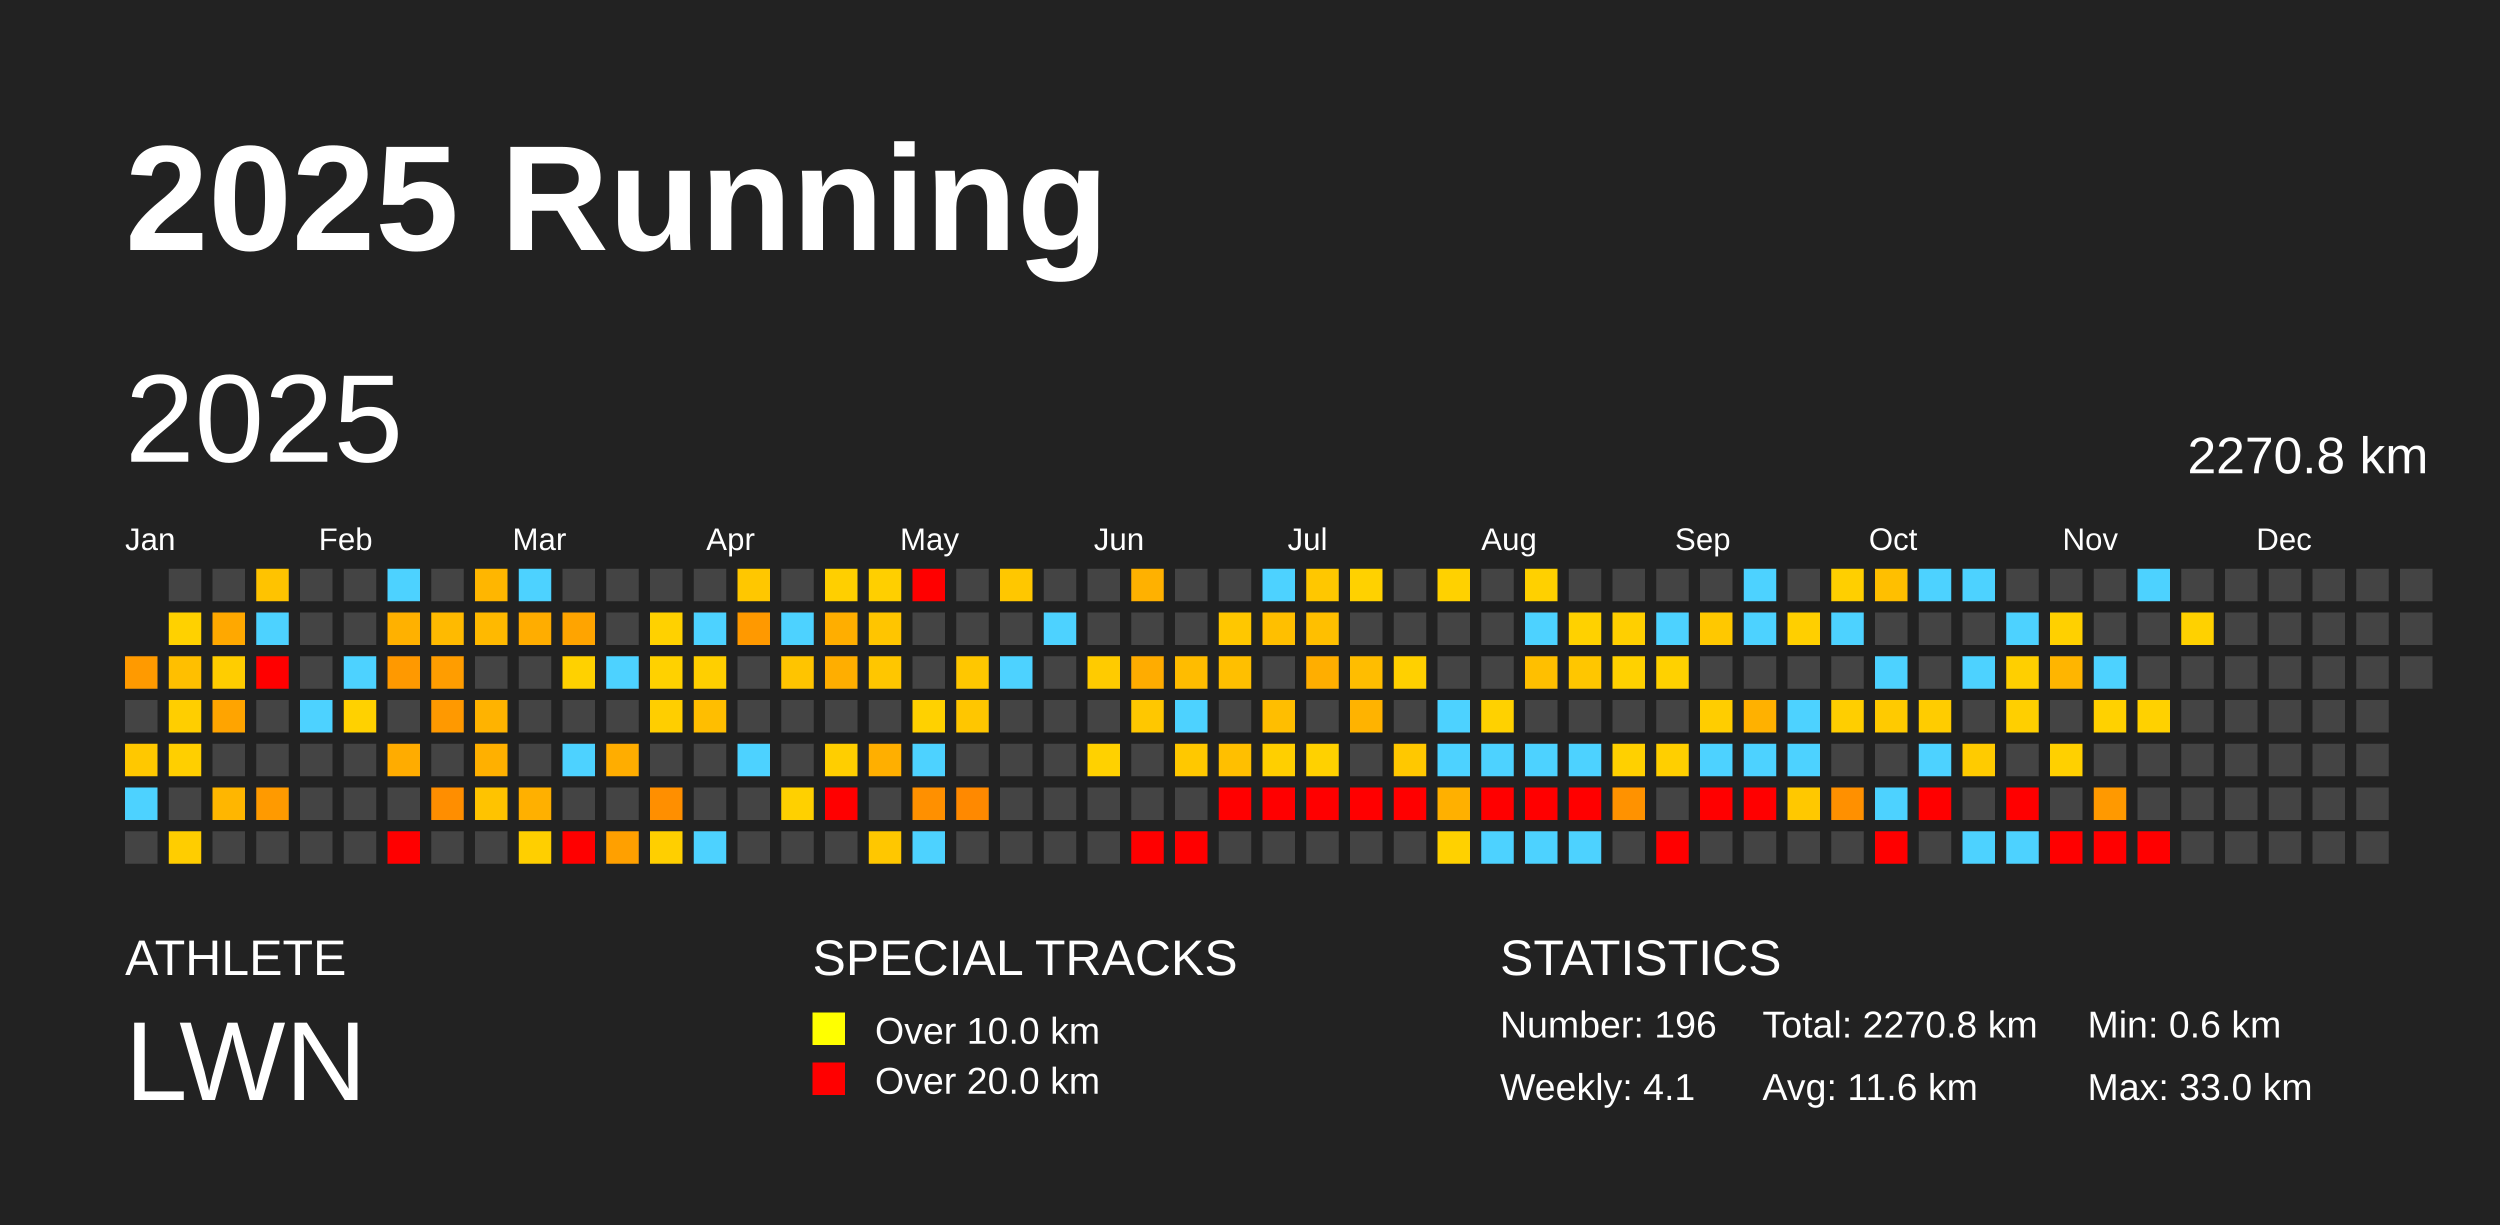
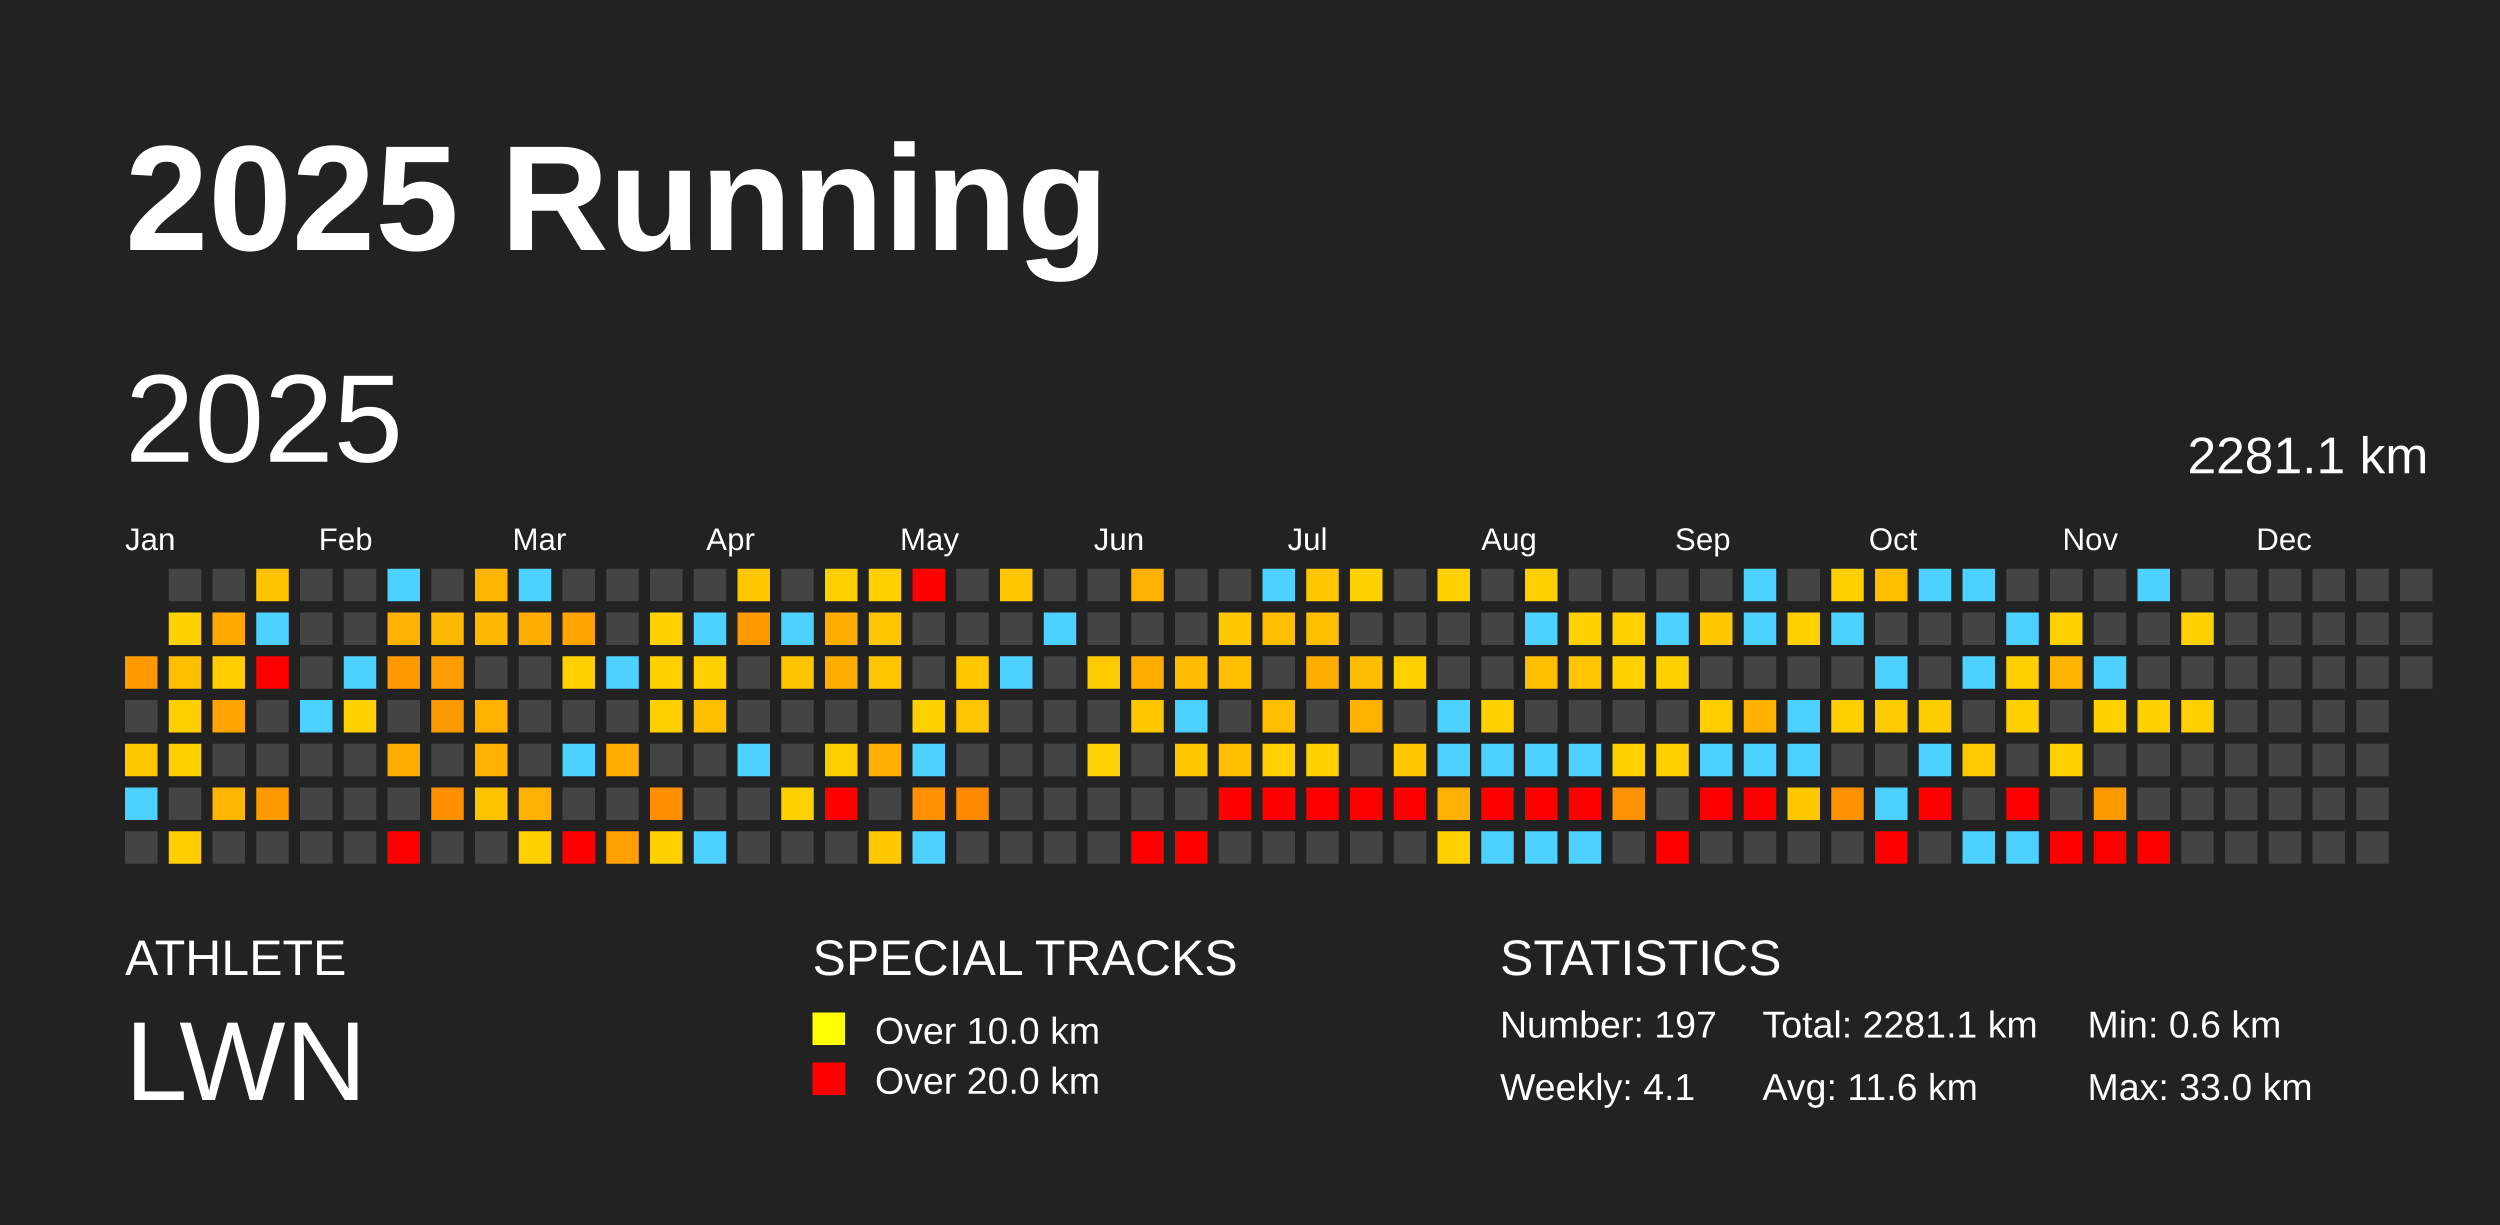
<svg xmlns="http://www.w3.org/2000/svg" baseProfile="full" height="98mm" version="1.1" viewBox="0,0,200,98" width="200mm">
  <defs />
  <rect fill="#222222" height="98" width="200" x="0" y="0" />
  <text fill="#FFFFFF" style="font-size:12px; font-family:Arial; font-weight:bold;" x="10" y="20">2025 Running</text>
  <text fill="#FFFFFF" style="font-size:4px; font-family:Arial" x="10" y="78">ATHLETE</text>
  <text fill="#FFFFFF" style="font-size:9px; font-family:Arial" x="10" y="88">LWN</text>
  <text fill="#FFFFFF" style="font-size:4px; font-family:Arial" x="65" y="78">SPECIAL TRACKS</text>
  <rect fill="yellow" height="2.6" width="2.6" x="65" y="81" />
  <text fill="#FFFFFF" style="font-size:3px; font-family:Arial" x="70" y="83.5">Over 10.0 km</text>
  <rect fill="red" height="2.6" width="2.6" x="65" y="85" />
  <text fill="#FFFFFF" style="font-size:3px; font-family:Arial" x="70" y="87.5">Over 20.0 km</text>
  <text fill="#FFFFFF" style="font-size:4px; font-family:Arial" x="120" y="78">STATISTICS</text>
-   <text fill="#FFFFFF" style="font-size:3px; font-family:Arial" x="120" y="83">Number: 196</text>
+   <text fill="#FFFFFF" style="font-size:3px; font-family:Arial" x="120" y="83">Number: 197</text>
  <text fill="#FFFFFF" style="font-size:3px; font-family:Arial" x="120" y="88">Weekly: 4.1</text>
-   <text fill="#FFFFFF" style="font-size:3px; font-family:Arial" x="141" y="83">Total: 2270.8 km</text>
+   <text fill="#FFFFFF" style="font-size:3px; font-family:Arial" x="141" y="83">Total: 2281.1 km</text>
  <text fill="#FFFFFF" style="font-size:3px; font-family:Arial" x="141" y="88">Avg: 11.6 km</text>
  <text fill="#FFFFFF" style="font-size:3px; font-family:Arial" x="167" y="83">Min: 0.6 km</text>
  <text fill="#FFFFFF" style="font-size:3px; font-family:Arial" x="167" y="88">Max: 33.0 km</text>
  <text dominant-baseline="hanging" fill="#FFFFFF" style="font-size:10.0px; font-family:Arial;" x="10" y="30">2025</text>
-   <text dominant-baseline="hanging" fill="#FFFFFF" style="font-size:4.125px; font-family:Arial;" x="175" y="35">2270.8 km</text>
+   <text dominant-baseline="hanging" fill="#FFFFFF" style="font-size:4.125px; font-family:Arial;" x="175" y="35">2281.1 km</text>
  <text fill="#FFFFFF" style="font-size:2.5px; font-family:Arial" x="10.0" y="44">Jan</text>
  <text fill="#FFFFFF" style="font-size:2.5px; font-family:Arial" x="25.5" y="44">Feb</text>
  <text fill="#FFFFFF" style="font-size:2.5px; font-family:Arial" x="41.0" y="44">Mar</text>
  <text fill="#FFFFFF" style="font-size:2.5px; font-family:Arial" x="56.5" y="44">Apr</text>
  <text fill="#FFFFFF" style="font-size:2.5px; font-family:Arial" x="72.0" y="44">May</text>
  <text fill="#FFFFFF" style="font-size:2.5px; font-family:Arial" x="87.5" y="44">Jun</text>
  <text fill="#FFFFFF" style="font-size:2.5px; font-family:Arial" x="103.0" y="44">Jul</text>
  <text fill="#FFFFFF" style="font-size:2.5px; font-family:Arial" x="118.5" y="44">Aug</text>
  <text fill="#FFFFFF" style="font-size:2.5px; font-family:Arial" x="134.0" y="44">Sep</text>
  <text fill="#FFFFFF" style="font-size:2.5px; font-family:Arial" x="149.5" y="44">Oct</text>
  <text fill="#FFFFFF" style="font-size:2.5px; font-family:Arial" x="165.0" y="44">Nov</text>
  <text fill="#FFFFFF" style="font-size:2.5px; font-family:Arial" x="180.5" y="44">Dec</text>
  <rect fill="#ff9a00" height="2.6" width="2.6" x="10.0" y="52.5" />
  <rect fill="#444444" height="2.6" width="2.6" x="10.0" y="56.0" />
  <rect fill="#ffc800" height="2.6" width="2.6" x="10.0" y="59.5" />
  <rect fill="#4dd2ff" height="2.6" width="2.6" x="10.0" y="63.0" />
  <rect fill="#444444" height="2.6" width="2.6" x="10.0" y="66.5" />
  <rect fill="#444444" height="2.6" width="2.6" x="13.5" y="45.5" />
  <rect fill="#ffd100" height="2.6" width="2.6" x="13.5" y="49.0" />
  <rect fill="#ffbf00" height="2.6" width="2.6" x="13.5" y="52.5" />
  <rect fill="#ffce00" height="2.6" width="2.6" x="13.5" y="56.0" />
  <rect fill="#ffcf00" height="2.6" width="2.6" x="13.5" y="59.5" />
  <rect fill="#444444" height="2.6" width="2.6" x="13.5" y="63.0" />
  <rect fill="#ffcd00" height="2.6" width="2.6" x="13.5" y="66.5" />
  <rect fill="#444444" height="2.6" width="2.6" x="17.0" y="45.5" />
  <rect fill="#ffa800" height="2.6" width="2.6" x="17.0" y="49.0" />
  <rect fill="#ffcd00" height="2.6" width="2.6" x="17.0" y="52.5" />
  <rect fill="#ffa400" height="2.6" width="2.6" x="17.0" y="56.0" />
  <rect fill="#444444" height="2.6" width="2.6" x="17.0" y="59.5" />
  <rect fill="#ffb600" height="2.6" width="2.6" x="17.0" y="63.0" />
  <rect fill="#444444" height="2.6" width="2.6" x="17.0" y="66.5" />
  <rect fill="#ffc300" height="2.6" width="2.6" x="20.5" y="45.5" />
  <rect fill="#4dd2ff" height="2.6" width="2.6" x="20.5" y="49.0" />
  <rect fill="red" height="2.6" width="2.6" x="20.5" y="52.5" />
  <rect fill="#444444" height="2.6" width="2.6" x="20.5" y="56.0" />
  <rect fill="#444444" height="2.6" width="2.6" x="20.5" y="59.5" />
  <rect fill="#ff9a00" height="2.6" width="2.6" x="20.5" y="63.0" />
  <rect fill="#444444" height="2.6" width="2.6" x="20.5" y="66.5" />
  <rect fill="#444444" height="2.6" width="2.6" x="24.0" y="45.5" />
  <rect fill="#444444" height="2.6" width="2.6" x="24.0" y="49.0" />
  <rect fill="#444444" height="2.6" width="2.6" x="24.0" y="52.5" />
  <rect fill="#4dd2ff" height="2.6" width="2.6" x="24.0" y="56.0" />
  <rect fill="#444444" height="2.6" width="2.6" x="24.0" y="59.5" />
  <rect fill="#444444" height="2.6" width="2.6" x="24.0" y="63.0" />
  <rect fill="#444444" height="2.6" width="2.6" x="24.0" y="66.5" />
  <rect fill="#444444" height="2.6" width="2.6" x="27.5" y="45.5" />
  <rect fill="#444444" height="2.6" width="2.6" x="27.5" y="49.0" />
  <rect fill="#4dd2ff" height="2.6" width="2.6" x="27.5" y="52.5" />
  <rect fill="#ffd100" height="2.6" width="2.6" x="27.5" y="56.0" />
  <rect fill="#444444" height="2.6" width="2.6" x="27.5" y="59.5" />
  <rect fill="#444444" height="2.6" width="2.6" x="27.5" y="63.0" />
  <rect fill="#444444" height="2.6" width="2.6" x="27.5" y="66.5" />
  <rect fill="#4dd2ff" height="2.6" width="2.6" x="31.0" y="45.5" />
  <rect fill="#ffb100" height="2.6" width="2.6" x="31.0" y="49.0" />
  <rect fill="#ff9900" height="2.6" width="2.6" x="31.0" y="52.5" />
  <rect fill="#444444" height="2.6" width="2.6" x="31.0" y="56.0" />
  <rect fill="#ffac00" height="2.6" width="2.6" x="31.0" y="59.5" />
  <rect fill="#444444" height="2.6" width="2.6" x="31.0" y="63.0" />
  <rect fill="red" height="2.6" width="2.6" x="31.0" y="66.5" />
  <rect fill="#444444" height="2.6" width="2.6" x="34.5" y="45.5" />
  <rect fill="#ffba00" height="2.6" width="2.6" x="34.5" y="49.0" />
  <rect fill="#ff9d00" height="2.6" width="2.6" x="34.5" y="52.5" />
  <rect fill="#ff9900" height="2.6" width="2.6" x="34.5" y="56.0" />
  <rect fill="#444444" height="2.6" width="2.6" x="34.5" y="59.5" />
  <rect fill="#ff8e00" height="2.6" width="2.6" x="34.5" y="63.0" />
  <rect fill="#444444" height="2.6" width="2.6" x="34.5" y="66.5" />
  <rect fill="#ffb600" height="2.6" width="2.6" x="38.0" y="45.5" />
  <rect fill="#ffb900" height="2.6" width="2.6" x="38.0" y="49.0" />
  <rect fill="#444444" height="2.6" width="2.6" x="38.0" y="52.5" />
  <rect fill="#ffb300" height="2.6" width="2.6" x="38.0" y="56.0" />
  <rect fill="#ffb000" height="2.6" width="2.6" x="38.0" y="59.5" />
  <rect fill="#ffc300" height="2.6" width="2.6" x="38.0" y="63.0" />
  <rect fill="#444444" height="2.6" width="2.6" x="38.0" y="66.5" />
  <rect fill="#4dd2ff" height="2.6" width="2.6" x="41.5" y="45.5" />
  <rect fill="#ffad00" height="2.6" width="2.6" x="41.5" y="49.0" />
  <rect fill="#444444" height="2.6" width="2.6" x="41.5" y="52.5" />
  <rect fill="#444444" height="2.6" width="2.6" x="41.5" y="56.0" />
  <rect fill="#444444" height="2.6" width="2.6" x="41.5" y="59.5" />
  <rect fill="#ffb000" height="2.6" width="2.6" x="41.5" y="63.0" />
  <rect fill="#ffcf00" height="2.6" width="2.6" x="41.5" y="66.5" />
  <rect fill="#444444" height="2.6" width="2.6" x="45.0" y="45.5" />
  <rect fill="#ffa400" height="2.6" width="2.6" x="45.0" y="49.0" />
  <rect fill="#ffd100" height="2.6" width="2.6" x="45.0" y="52.5" />
  <rect fill="#444444" height="2.6" width="2.6" x="45.0" y="56.0" />
  <rect fill="#4dd2ff" height="2.6" width="2.6" x="45.0" y="59.5" />
  <rect fill="#444444" height="2.6" width="2.6" x="45.0" y="63.0" />
  <rect fill="red" height="2.6" width="2.6" x="45.0" y="66.5" />
  <rect fill="#444444" height="2.6" width="2.6" x="48.5" y="45.5" />
  <rect fill="#444444" height="2.6" width="2.6" x="48.5" y="49.0" />
  <rect fill="#4dd2ff" height="2.6" width="2.6" x="48.5" y="52.5" />
  <rect fill="#444444" height="2.6" width="2.6" x="48.5" y="56.0" />
  <rect fill="#ffad00" height="2.6" width="2.6" x="48.5" y="59.5" />
  <rect fill="#444444" height="2.6" width="2.6" x="48.5" y="63.0" />
  <rect fill="#ffa000" height="2.6" width="2.6" x="48.5" y="66.5" />
  <rect fill="#444444" height="2.6" width="2.6" x="52.0" y="45.5" />
  <rect fill="#ffd100" height="2.6" width="2.6" x="52.0" y="49.0" />
  <rect fill="#ffd100" height="2.6" width="2.6" x="52.0" y="52.5" />
  <rect fill="#ffce00" height="2.6" width="2.6" x="52.0" y="56.0" />
  <rect fill="#444444" height="2.6" width="2.6" x="52.0" y="59.5" />
  <rect fill="#ff8f00" height="2.6" width="2.6" x="52.0" y="63.0" />
  <rect fill="#ffcf00" height="2.6" width="2.6" x="52.0" y="66.5" />
  <rect fill="#444444" height="2.6" width="2.6" x="55.5" y="45.5" />
  <rect fill="#4dd2ff" height="2.6" width="2.6" x="55.5" y="49.0" />
  <rect fill="#ffcf00" height="2.6" width="2.6" x="55.5" y="52.5" />
  <rect fill="#ffbe00" height="2.6" width="2.6" x="55.5" y="56.0" />
  <rect fill="#444444" height="2.6" width="2.6" x="55.5" y="59.5" />
  <rect fill="#444444" height="2.6" width="2.6" x="55.5" y="63.0" />
  <rect fill="#4dd2ff" height="2.6" width="2.6" x="55.5" y="66.5" />
  <rect fill="#ffc700" height="2.6" width="2.6" x="59.0" y="45.5" />
  <rect fill="#ff9900" height="2.6" width="2.6" x="59.0" y="49.0" />
  <rect fill="#444444" height="2.6" width="2.6" x="59.0" y="52.5" />
  <rect fill="#444444" height="2.6" width="2.6" x="59.0" y="56.0" />
  <rect fill="#4dd2ff" height="2.6" width="2.6" x="59.0" y="59.5" />
  <rect fill="#444444" height="2.6" width="2.6" x="59.0" y="63.0" />
  <rect fill="#444444" height="2.6" width="2.6" x="59.0" y="66.5" />
  <rect fill="#444444" height="2.6" width="2.6" x="62.5" y="45.5" />
  <rect fill="#4dd2ff" height="2.6" width="2.6" x="62.5" y="49.0" />
  <rect fill="#ffc400" height="2.6" width="2.6" x="62.5" y="52.5" />
  <rect fill="#444444" height="2.6" width="2.6" x="62.5" y="56.0" />
  <rect fill="#444444" height="2.6" width="2.6" x="62.5" y="59.5" />
  <rect fill="#ffd000" height="2.6" width="2.6" x="62.5" y="63.0" />
  <rect fill="#444444" height="2.6" width="2.6" x="62.5" y="66.5" />
  <rect fill="#ffcf00" height="2.6" width="2.6" x="66.0" y="45.5" />
  <rect fill="#ffae00" height="2.6" width="2.6" x="66.0" y="49.0" />
  <rect fill="#ffae00" height="2.6" width="2.6" x="66.0" y="52.5" />
  <rect fill="#444444" height="2.6" width="2.6" x="66.0" y="56.0" />
  <rect fill="#ffce00" height="2.6" width="2.6" x="66.0" y="59.5" />
  <rect fill="red" height="2.6" width="2.6" x="66.0" y="63.0" />
  <rect fill="#444444" height="2.6" width="2.6" x="66.0" y="66.5" />
  <rect fill="#ffcf00" height="2.6" width="2.6" x="69.5" y="45.5" />
  <rect fill="#ffc500" height="2.6" width="2.6" x="69.5" y="49.0" />
  <rect fill="#ffc600" height="2.6" width="2.6" x="69.5" y="52.5" />
  <rect fill="#444444" height="2.6" width="2.6" x="69.5" y="56.0" />
  <rect fill="#ffaf00" height="2.6" width="2.6" x="69.5" y="59.5" />
  <rect fill="#444444" height="2.6" width="2.6" x="69.5" y="63.0" />
  <rect fill="#ffc700" height="2.6" width="2.6" x="69.5" y="66.5" />
  <rect fill="red" height="2.6" width="2.6" x="73.0" y="45.5" />
  <rect fill="#444444" height="2.6" width="2.6" x="73.0" y="49.0" />
  <rect fill="#444444" height="2.6" width="2.6" x="73.0" y="52.5" />
  <rect fill="#ffd100" height="2.6" width="2.6" x="73.0" y="56.0" />
  <rect fill="#4dd2ff" height="2.6" width="2.6" x="73.0" y="59.5" />
  <rect fill="#ff9000" height="2.6" width="2.6" x="73.0" y="63.0" />
  <rect fill="#4dd2ff" height="2.6" width="2.6" x="73.0" y="66.5" />
  <rect fill="#444444" height="2.6" width="2.6" x="76.5" y="45.5" />
  <rect fill="#444444" height="2.6" width="2.6" x="76.5" y="49.0" />
  <rect fill="#ffc700" height="2.6" width="2.6" x="76.5" y="52.5" />
  <rect fill="#ffc600" height="2.6" width="2.6" x="76.5" y="56.0" />
  <rect fill="#444444" height="2.6" width="2.6" x="76.5" y="59.5" />
  <rect fill="#ff8900" height="2.6" width="2.6" x="76.5" y="63.0" />
  <rect fill="#444444" height="2.6" width="2.6" x="76.5" y="66.5" />
  <rect fill="#ffc700" height="2.6" width="2.6" x="80.0" y="45.5" />
  <rect fill="#444444" height="2.6" width="2.6" x="80.0" y="49.0" />
  <rect fill="#4dd2ff" height="2.6" width="2.6" x="80.0" y="52.5" />
  <rect fill="#444444" height="2.6" width="2.6" x="80.0" y="56.0" />
  <rect fill="#444444" height="2.6" width="2.6" x="80.0" y="59.5" />
  <rect fill="#444444" height="2.6" width="2.6" x="80.0" y="63.0" />
  <rect fill="#444444" height="2.6" width="2.6" x="80.0" y="66.5" />
  <rect fill="#444444" height="2.6" width="2.6" x="83.5" y="45.5" />
  <rect fill="#4dd2ff" height="2.6" width="2.6" x="83.5" y="49.0" />
  <rect fill="#444444" height="2.6" width="2.6" x="83.5" y="52.5" />
  <rect fill="#444444" height="2.6" width="2.6" x="83.5" y="56.0" />
  <rect fill="#444444" height="2.6" width="2.6" x="83.5" y="59.5" />
  <rect fill="#444444" height="2.6" width="2.6" x="83.5" y="63.0" />
  <rect fill="#444444" height="2.6" width="2.6" x="83.5" y="66.5" />
  <rect fill="#444444" height="2.6" width="2.6" x="87.0" y="45.5" />
  <rect fill="#444444" height="2.6" width="2.6" x="87.0" y="49.0" />
  <rect fill="#ffcb00" height="2.6" width="2.6" x="87.0" y="52.5" />
  <rect fill="#444444" height="2.6" width="2.6" x="87.0" y="56.0" />
  <rect fill="#ffd100" height="2.6" width="2.6" x="87.0" y="59.5" />
  <rect fill="#444444" height="2.6" width="2.6" x="87.0" y="63.0" />
  <rect fill="#444444" height="2.6" width="2.6" x="87.0" y="66.5" />
  <rect fill="#ffb100" height="2.6" width="2.6" x="90.5" y="45.5" />
  <rect fill="#444444" height="2.6" width="2.6" x="90.5" y="49.0" />
  <rect fill="#ffac00" height="2.6" width="2.6" x="90.5" y="52.5" />
  <rect fill="#ffc700" height="2.6" width="2.6" x="90.5" y="56.0" />
  <rect fill="#444444" height="2.6" width="2.6" x="90.5" y="59.5" />
  <rect fill="#444444" height="2.6" width="2.6" x="90.5" y="63.0" />
  <rect fill="red" height="2.6" width="2.6" x="90.5" y="66.5" />
  <rect fill="#444444" height="2.6" width="2.6" x="94.0" y="45.5" />
  <rect fill="#444444" height="2.6" width="2.6" x="94.0" y="49.0" />
  <rect fill="#ffbc00" height="2.6" width="2.6" x="94.0" y="52.5" />
  <rect fill="#4dd2ff" height="2.6" width="2.6" x="94.0" y="56.0" />
  <rect fill="#ffc800" height="2.6" width="2.6" x="94.0" y="59.5" />
  <rect fill="#444444" height="2.6" width="2.6" x="94.0" y="63.0" />
  <rect fill="red" height="2.6" width="2.6" x="94.0" y="66.5" />
  <rect fill="#444444" height="2.6" width="2.6" x="97.5" y="45.5" />
  <rect fill="#ffc700" height="2.6" width="2.6" x="97.5" y="49.0" />
  <rect fill="#ffbf00" height="2.6" width="2.6" x="97.5" y="52.5" />
  <rect fill="#444444" height="2.6" width="2.6" x="97.5" y="56.0" />
  <rect fill="#ffbf00" height="2.6" width="2.6" x="97.5" y="59.5" />
  <rect fill="red" height="2.6" width="2.6" x="97.5" y="63.0" />
  <rect fill="#444444" height="2.6" width="2.6" x="97.5" y="66.5" />
  <rect fill="#4dd2ff" height="2.6" width="2.6" x="101.0" y="45.5" />
  <rect fill="#ffbf00" height="2.6" width="2.6" x="101.0" y="49.0" />
  <rect fill="#444444" height="2.6" width="2.6" x="101.0" y="52.5" />
  <rect fill="#ffbe00" height="2.6" width="2.6" x="101.0" y="56.0" />
  <rect fill="#ffcf00" height="2.6" width="2.6" x="101.0" y="59.5" />
  <rect fill="red" height="2.6" width="2.6" x="101.0" y="63.0" />
  <rect fill="#444444" height="2.6" width="2.6" x="101.0" y="66.5" />
  <rect fill="#ffc700" height="2.6" width="2.6" x="104.5" y="45.5" />
  <rect fill="#ffbf00" height="2.6" width="2.6" x="104.5" y="49.0" />
  <rect fill="#ffae00" height="2.6" width="2.6" x="104.5" y="52.5" />
  <rect fill="#444444" height="2.6" width="2.6" x="104.5" y="56.0" />
  <rect fill="#ffd100" height="2.6" width="2.6" x="104.5" y="59.5" />
  <rect fill="red" height="2.6" width="2.6" x="104.5" y="63.0" />
  <rect fill="#444444" height="2.6" width="2.6" x="104.5" y="66.5" />
  <rect fill="#ffd100" height="2.6" width="2.6" x="108.0" y="45.5" />
  <rect fill="#444444" height="2.6" width="2.6" x="108.0" y="49.0" />
  <rect fill="#ffbd00" height="2.6" width="2.6" x="108.0" y="52.5" />
  <rect fill="#ffb300" height="2.6" width="2.6" x="108.0" y="56.0" />
  <rect fill="#444444" height="2.6" width="2.6" x="108.0" y="59.5" />
  <rect fill="red" height="2.6" width="2.6" x="108.0" y="63.0" />
  <rect fill="#444444" height="2.6" width="2.6" x="108.0" y="66.5" />
  <rect fill="#444444" height="2.6" width="2.6" x="111.5" y="45.5" />
  <rect fill="#444444" height="2.6" width="2.6" x="111.5" y="49.0" />
  <rect fill="#ffd000" height="2.6" width="2.6" x="111.5" y="52.5" />
  <rect fill="#444444" height="2.6" width="2.6" x="111.5" y="56.0" />
  <rect fill="#ffc800" height="2.6" width="2.6" x="111.5" y="59.5" />
  <rect fill="red" height="2.6" width="2.6" x="111.5" y="63.0" />
  <rect fill="#444444" height="2.6" width="2.6" x="111.5" y="66.5" />
  <rect fill="#ffd100" height="2.6" width="2.6" x="115.0" y="45.5" />
  <rect fill="#444444" height="2.6" width="2.6" x="115.0" y="49.0" />
  <rect fill="#444444" height="2.6" width="2.6" x="115.0" y="52.5" />
  <rect fill="#4dd2ff" height="2.6" width="2.6" x="115.0" y="56.0" />
  <rect fill="#4dd2ff" height="2.6" width="2.6" x="115.0" y="59.5" />
  <rect fill="#ffb000" height="2.6" width="2.6" x="115.0" y="63.0" />
  <rect fill="#ffd100" height="2.6" width="2.6" x="115.0" y="66.5" />
  <rect fill="#444444" height="2.6" width="2.6" x="118.5" y="45.5" />
  <rect fill="#444444" height="2.6" width="2.6" x="118.5" y="49.0" />
  <rect fill="#444444" height="2.6" width="2.6" x="118.5" y="52.5" />
  <rect fill="#ffd100" height="2.6" width="2.6" x="118.5" y="56.0" />
  <rect fill="#4dd2ff" height="2.6" width="2.6" x="118.5" y="59.5" />
  <rect fill="red" height="2.6" width="2.6" x="118.5" y="63.0" />
  <rect fill="#4dd2ff" height="2.6" width="2.6" x="118.5" y="66.5" />
  <rect fill="#ffd000" height="2.6" width="2.6" x="122.0" y="45.5" />
  <rect fill="#4dd2ff" height="2.6" width="2.6" x="122.0" y="49.0" />
  <rect fill="#ffbf00" height="2.6" width="2.6" x="122.0" y="52.5" />
  <rect fill="#444444" height="2.6" width="2.6" x="122.0" y="56.0" />
  <rect fill="#4dd2ff" height="2.6" width="2.6" x="122.0" y="59.5" />
  <rect fill="red" height="2.6" width="2.6" x="122.0" y="63.0" />
  <rect fill="#4dd2ff" height="2.6" width="2.6" x="122.0" y="66.5" />
  <rect fill="#444444" height="2.6" width="2.6" x="125.5" y="45.5" />
  <rect fill="#ffd100" height="2.6" width="2.6" x="125.5" y="49.0" />
  <rect fill="#ffc600" height="2.6" width="2.6" x="125.5" y="52.5" />
  <rect fill="#444444" height="2.6" width="2.6" x="125.5" y="56.0" />
  <rect fill="#4dd2ff" height="2.6" width="2.6" x="125.5" y="59.5" />
  <rect fill="red" height="2.6" width="2.6" x="125.5" y="63.0" />
  <rect fill="#4dd2ff" height="2.6" width="2.6" x="125.5" y="66.5" />
  <rect fill="#444444" height="2.6" width="2.6" x="129.0" y="45.5" />
  <rect fill="#ffcf00" height="2.6" width="2.6" x="129.0" y="49.0" />
  <rect fill="#ffd100" height="2.6" width="2.6" x="129.0" y="52.5" />
  <rect fill="#444444" height="2.6" width="2.6" x="129.0" y="56.0" />
  <rect fill="#ffd000" height="2.6" width="2.6" x="129.0" y="59.5" />
  <rect fill="#ff9200" height="2.6" width="2.6" x="129.0" y="63.0" />
  <rect fill="#444444" height="2.6" width="2.6" x="129.0" y="66.5" />
  <rect fill="#444444" height="2.6" width="2.6" x="132.5" y="45.5" />
  <rect fill="#4dd2ff" height="2.6" width="2.6" x="132.5" y="49.0" />
  <rect fill="#ffd100" height="2.6" width="2.6" x="132.5" y="52.5" />
  <rect fill="#444444" height="2.6" width="2.6" x="132.5" y="56.0" />
  <rect fill="#ffcf00" height="2.6" width="2.6" x="132.5" y="59.5" />
  <rect fill="#444444" height="2.6" width="2.6" x="132.5" y="63.0" />
  <rect fill="red" height="2.6" width="2.6" x="132.5" y="66.5" />
  <rect fill="#444444" height="2.6" width="2.6" x="136.0" y="45.5" />
  <rect fill="#ffc800" height="2.6" width="2.6" x="136.0" y="49.0" />
  <rect fill="#444444" height="2.6" width="2.6" x="136.0" y="52.5" />
  <rect fill="#ffcd00" height="2.6" width="2.6" x="136.0" y="56.0" />
  <rect fill="#4dd2ff" height="2.6" width="2.6" x="136.0" y="59.5" />
  <rect fill="red" height="2.6" width="2.6" x="136.0" y="63.0" />
  <rect fill="#444444" height="2.6" width="2.6" x="136.0" y="66.5" />
  <rect fill="#4dd2ff" height="2.6" width="2.6" x="139.5" y="45.5" />
  <rect fill="#4dd2ff" height="2.6" width="2.6" x="139.5" y="49.0" />
  <rect fill="#444444" height="2.6" width="2.6" x="139.5" y="52.5" />
  <rect fill="#ffb100" height="2.6" width="2.6" x="139.5" y="56.0" />
  <rect fill="#4dd2ff" height="2.6" width="2.6" x="139.5" y="59.5" />
  <rect fill="red" height="2.6" width="2.6" x="139.5" y="63.0" />
  <rect fill="#444444" height="2.6" width="2.6" x="139.5" y="66.5" />
  <rect fill="#444444" height="2.6" width="2.6" x="143.0" y="45.5" />
  <rect fill="#ffcf00" height="2.6" width="2.6" x="143.0" y="49.0" />
  <rect fill="#444444" height="2.6" width="2.6" x="143.0" y="52.5" />
  <rect fill="#4dd2ff" height="2.6" width="2.6" x="143.0" y="56.0" />
  <rect fill="#4dd2ff" height="2.6" width="2.6" x="143.0" y="59.5" />
  <rect fill="#ffc800" height="2.6" width="2.6" x="143.0" y="63.0" />
  <rect fill="#444444" height="2.6" width="2.6" x="143.0" y="66.5" />
  <rect fill="#ffcf00" height="2.6" width="2.6" x="146.5" y="45.5" />
  <rect fill="#4dd2ff" height="2.6" width="2.6" x="146.5" y="49.0" />
  <rect fill="#444444" height="2.6" width="2.6" x="146.5" y="52.5" />
  <rect fill="#ffce00" height="2.6" width="2.6" x="146.5" y="56.0" />
  <rect fill="#444444" height="2.6" width="2.6" x="146.5" y="59.5" />
  <rect fill="#ff9000" height="2.6" width="2.6" x="146.5" y="63.0" />
  <rect fill="#444444" height="2.6" width="2.6" x="146.5" y="66.5" />
  <rect fill="#ffbf00" height="2.6" width="2.6" x="150.0" y="45.5" />
  <rect fill="#444444" height="2.6" width="2.6" x="150.0" y="49.0" />
  <rect fill="#4dd2ff" height="2.6" width="2.6" x="150.0" y="52.5" />
  <rect fill="#ffca00" height="2.6" width="2.6" x="150.0" y="56.0" />
  <rect fill="#444444" height="2.6" width="2.6" x="150.0" y="59.5" />
  <rect fill="#4dd2ff" height="2.6" width="2.6" x="150.0" y="63.0" />
  <rect fill="red" height="2.6" width="2.6" x="150.0" y="66.5" />
  <rect fill="#4dd2ff" height="2.6" width="2.6" x="153.5" y="45.5" />
  <rect fill="#444444" height="2.6" width="2.6" x="153.5" y="49.0" />
  <rect fill="#444444" height="2.6" width="2.6" x="153.5" y="52.5" />
  <rect fill="#ffcc00" height="2.6" width="2.6" x="153.5" y="56.0" />
  <rect fill="#4dd2ff" height="2.6" width="2.6" x="153.5" y="59.5" />
  <rect fill="red" height="2.6" width="2.6" x="153.5" y="63.0" />
  <rect fill="#444444" height="2.6" width="2.6" x="153.5" y="66.5" />
  <rect fill="#4dd2ff" height="2.6" width="2.6" x="157.0" y="45.5" />
  <rect fill="#444444" height="2.6" width="2.6" x="157.0" y="49.0" />
  <rect fill="#4dd2ff" height="2.6" width="2.6" x="157.0" y="52.5" />
  <rect fill="#444444" height="2.6" width="2.6" x="157.0" y="56.0" />
  <rect fill="#ffcb00" height="2.6" width="2.6" x="157.0" y="59.5" />
  <rect fill="#444444" height="2.6" width="2.6" x="157.0" y="63.0" />
  <rect fill="#4dd2ff" height="2.6" width="2.6" x="157.0" y="66.5" />
  <rect fill="#444444" height="2.6" width="2.6" x="160.5" y="45.5" />
  <rect fill="#4dd2ff" height="2.6" width="2.6" x="160.5" y="49.0" />
  <rect fill="#ffcf00" height="2.6" width="2.6" x="160.5" y="52.5" />
  <rect fill="#ffcf00" height="2.6" width="2.6" x="160.5" y="56.0" />
  <rect fill="#444444" height="2.6" width="2.6" x="160.5" y="59.5" />
  <rect fill="red" height="2.6" width="2.6" x="160.5" y="63.0" />
  <rect fill="#4dd2ff" height="2.6" width="2.6" x="160.5" y="66.5" />
  <rect fill="#444444" height="2.6" width="2.6" x="164.0" y="45.5" />
  <rect fill="#ffd000" height="2.6" width="2.6" x="164.0" y="49.0" />
  <rect fill="#ffb500" height="2.6" width="2.6" x="164.0" y="52.5" />
  <rect fill="#444444" height="2.6" width="2.6" x="164.0" y="56.0" />
  <rect fill="#ffd000" height="2.6" width="2.6" x="164.0" y="59.5" />
  <rect fill="#444444" height="2.6" width="2.6" x="164.0" y="63.0" />
  <rect fill="red" height="2.6" width="2.6" x="164.0" y="66.5" />
  <rect fill="#444444" height="2.6" width="2.6" x="167.5" y="45.5" />
  <rect fill="#444444" height="2.6" width="2.6" x="167.5" y="49.0" />
  <rect fill="#4dd2ff" height="2.6" width="2.6" x="167.5" y="52.5" />
  <rect fill="#ffd100" height="2.6" width="2.6" x="167.5" y="56.0" />
  <rect fill="#444444" height="2.6" width="2.6" x="167.5" y="59.5" />
  <rect fill="#ff9900" height="2.6" width="2.6" x="167.5" y="63.0" />
  <rect fill="red" height="2.6" width="2.6" x="167.5" y="66.5" />
  <rect fill="#4dd2ff" height="2.6" width="2.6" x="171.0" y="45.5" />
  <rect fill="#444444" height="2.6" width="2.6" x="171.0" y="49.0" />
  <rect fill="#444444" height="2.6" width="2.6" x="171.0" y="52.5" />
  <rect fill="#ffd100" height="2.6" width="2.6" x="171.0" y="56.0" />
  <rect fill="#444444" height="2.6" width="2.6" x="171.0" y="59.5" />
  <rect fill="#444444" height="2.6" width="2.6" x="171.0" y="63.0" />
  <rect fill="red" height="2.6" width="2.6" x="171.0" y="66.5" />
  <rect fill="#444444" height="2.6" width="2.6" x="174.5" y="45.5" />
  <rect fill="#ffd100" height="2.6" width="2.6" x="174.5" y="49.0" />
  <rect fill="#444444" height="2.6" width="2.6" x="174.5" y="52.5" />
-   <rect fill="#444444" height="2.6" width="2.6" x="174.5" y="56.0" />
+   <rect fill="#ffcf00" height="2.6" width="2.6" x="174.5" y="56.0" />
  <rect fill="#444444" height="2.6" width="2.6" x="174.5" y="59.5" />
  <rect fill="#444444" height="2.6" width="2.6" x="174.5" y="63.0" />
  <rect fill="#444444" height="2.6" width="2.6" x="174.5" y="66.5" />
  <rect fill="#444444" height="2.6" width="2.6" x="178.0" y="45.5" />
  <rect fill="#444444" height="2.6" width="2.6" x="178.0" y="49.0" />
  <rect fill="#444444" height="2.6" width="2.6" x="178.0" y="52.5" />
  <rect fill="#444444" height="2.6" width="2.6" x="178.0" y="56.0" />
  <rect fill="#444444" height="2.6" width="2.6" x="178.0" y="59.5" />
  <rect fill="#444444" height="2.6" width="2.6" x="178.0" y="63.0" />
  <rect fill="#444444" height="2.6" width="2.6" x="178.0" y="66.5" />
  <rect fill="#444444" height="2.6" width="2.6" x="181.5" y="45.5" />
  <rect fill="#444444" height="2.6" width="2.6" x="181.5" y="49.0" />
  <rect fill="#444444" height="2.6" width="2.6" x="181.5" y="52.5" />
  <rect fill="#444444" height="2.6" width="2.6" x="181.5" y="56.0" />
  <rect fill="#444444" height="2.6" width="2.6" x="181.5" y="59.5" />
  <rect fill="#444444" height="2.6" width="2.6" x="181.5" y="63.0" />
  <rect fill="#444444" height="2.6" width="2.6" x="181.5" y="66.5" />
  <rect fill="#444444" height="2.6" width="2.6" x="185.0" y="45.5" />
  <rect fill="#444444" height="2.6" width="2.6" x="185.0" y="49.0" />
  <rect fill="#444444" height="2.6" width="2.6" x="185.0" y="52.5" />
  <rect fill="#444444" height="2.6" width="2.6" x="185.0" y="56.0" />
  <rect fill="#444444" height="2.6" width="2.6" x="185.0" y="59.5" />
  <rect fill="#444444" height="2.6" width="2.6" x="185.0" y="63.0" />
  <rect fill="#444444" height="2.6" width="2.6" x="185.0" y="66.5" />
  <rect fill="#444444" height="2.6" width="2.6" x="188.5" y="45.5" />
  <rect fill="#444444" height="2.6" width="2.6" x="188.5" y="49.0" />
  <rect fill="#444444" height="2.6" width="2.6" x="188.5" y="52.5" />
  <rect fill="#444444" height="2.6" width="2.6" x="188.5" y="56.0" />
  <rect fill="#444444" height="2.6" width="2.6" x="188.5" y="59.5" />
  <rect fill="#444444" height="2.6" width="2.6" x="188.5" y="63.0" />
  <rect fill="#444444" height="2.6" width="2.6" x="188.5" y="66.5" />
  <rect fill="#444444" height="2.6" width="2.6" x="192.0" y="45.5" />
  <rect fill="#444444" height="2.6" width="2.6" x="192.0" y="49.0" />
  <rect fill="#444444" height="2.6" width="2.6" x="192.0" y="52.5" />
</svg>
